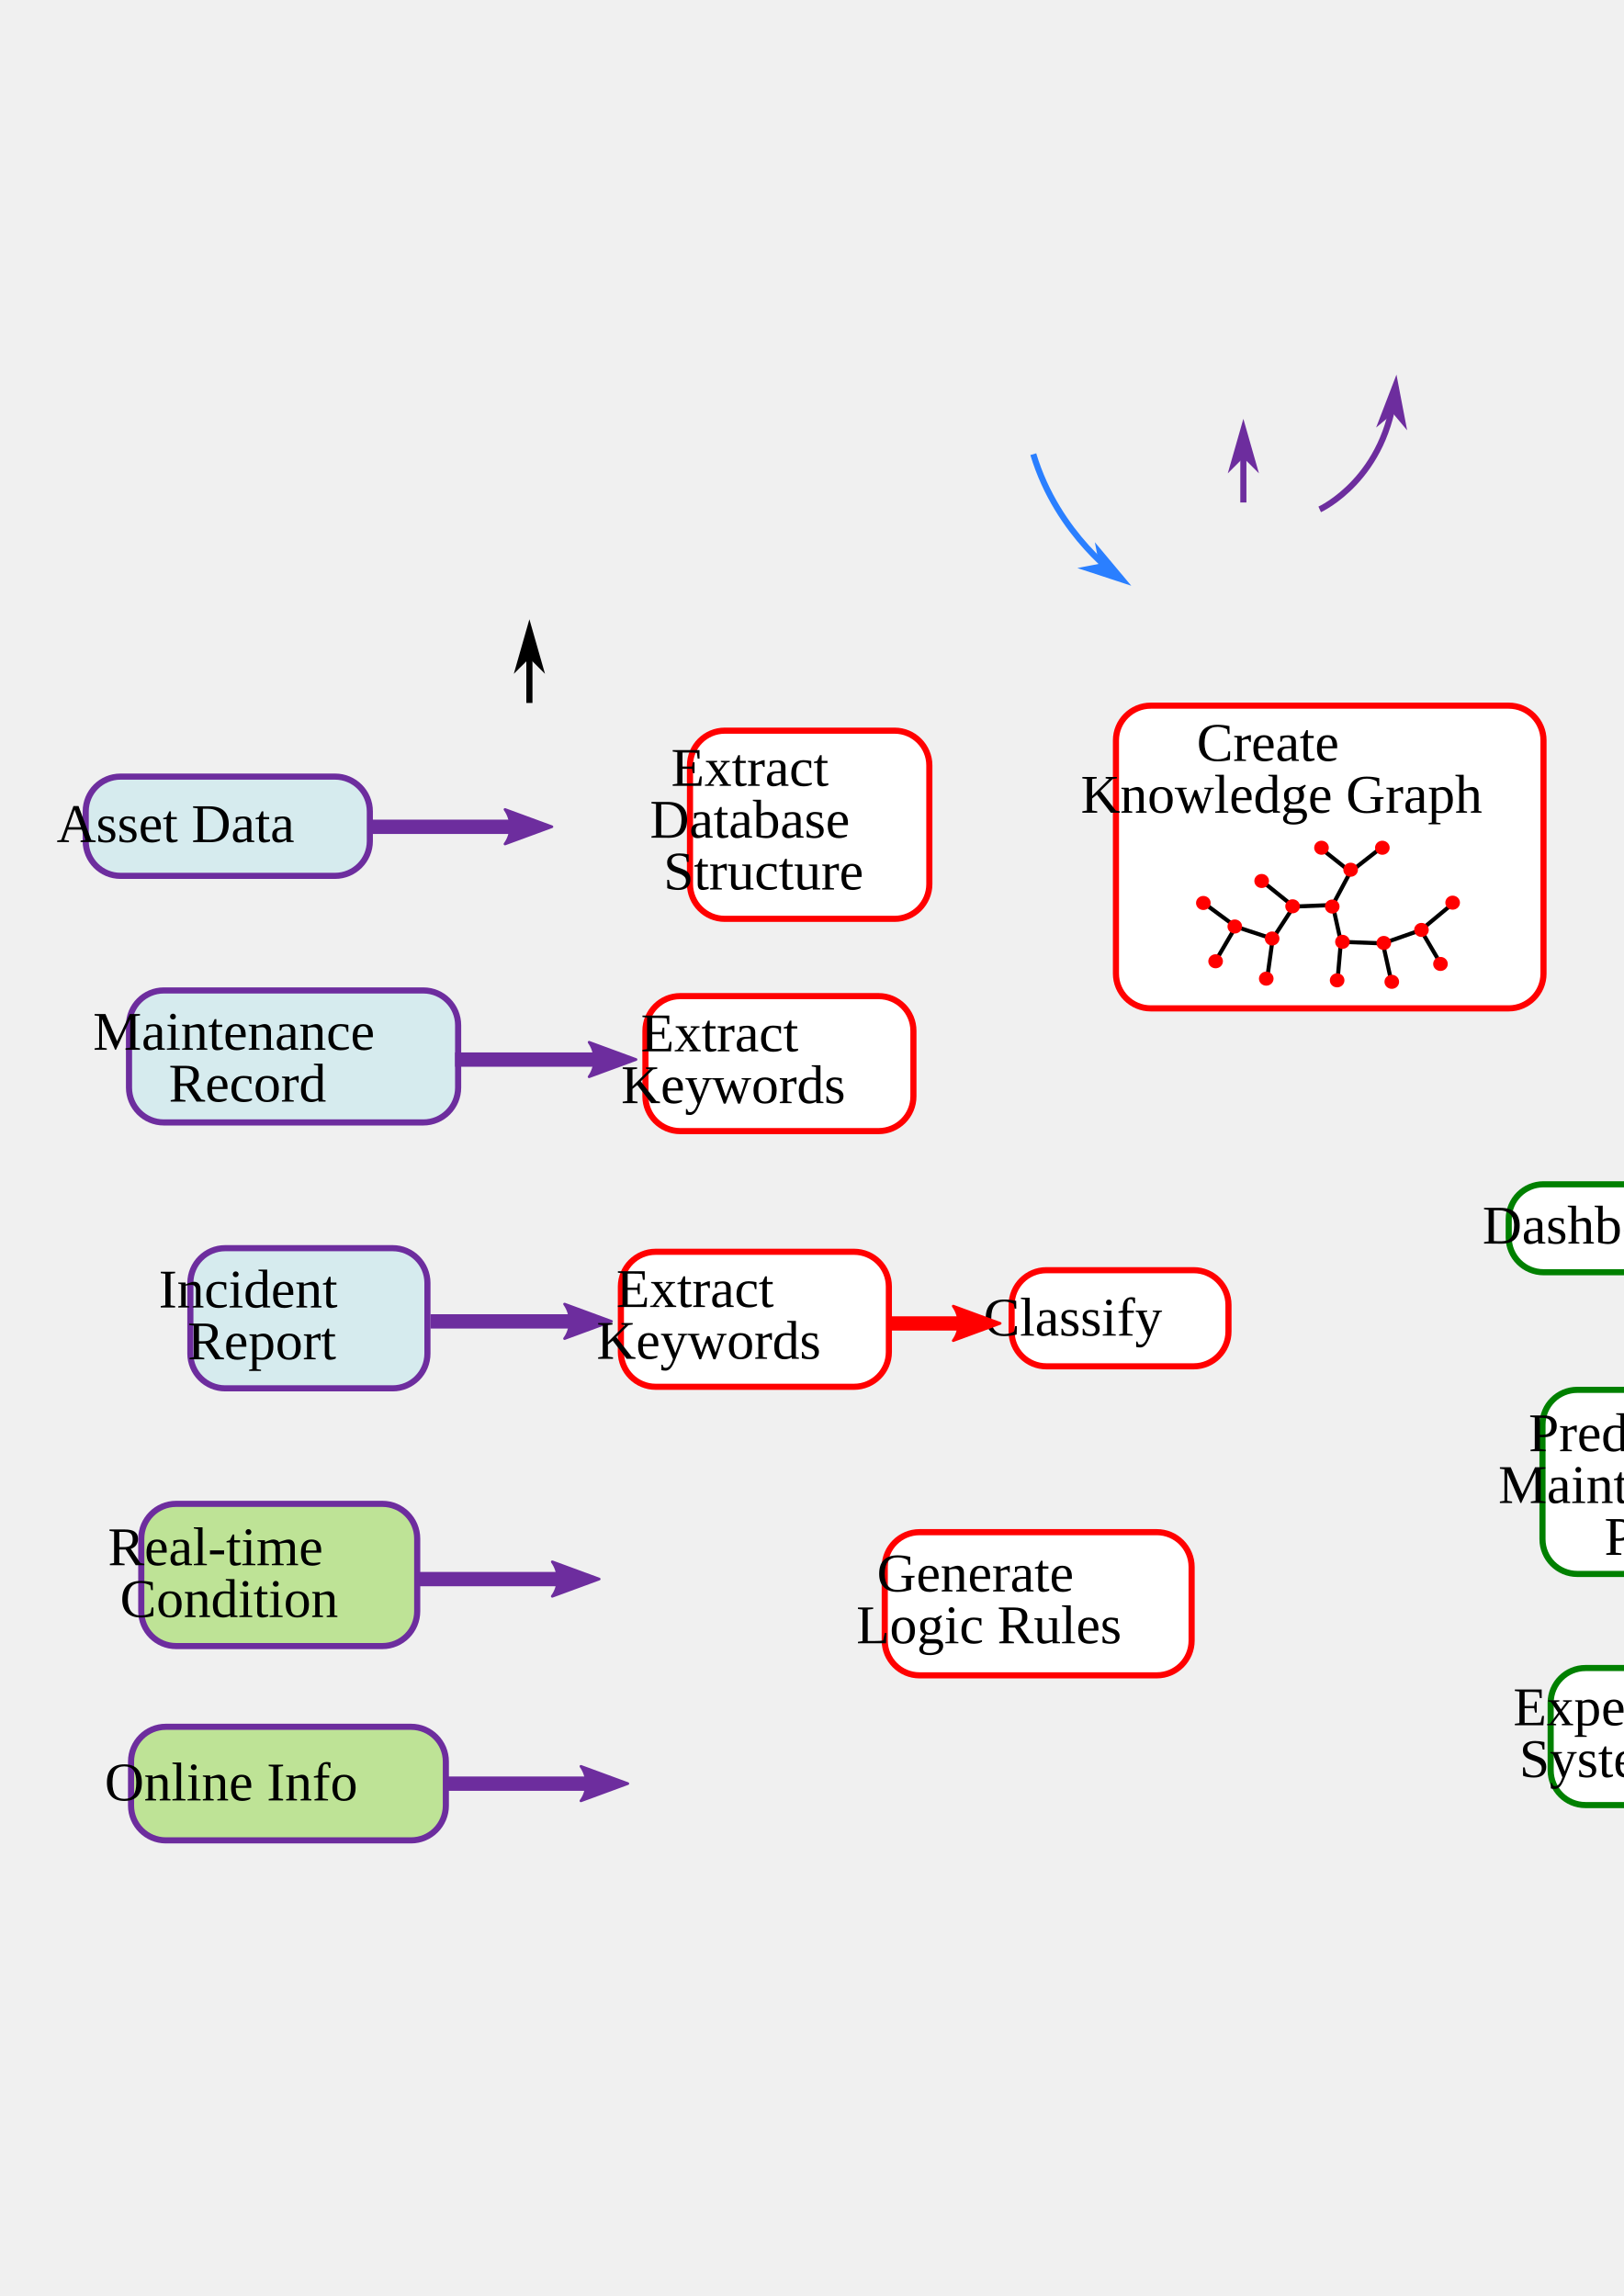
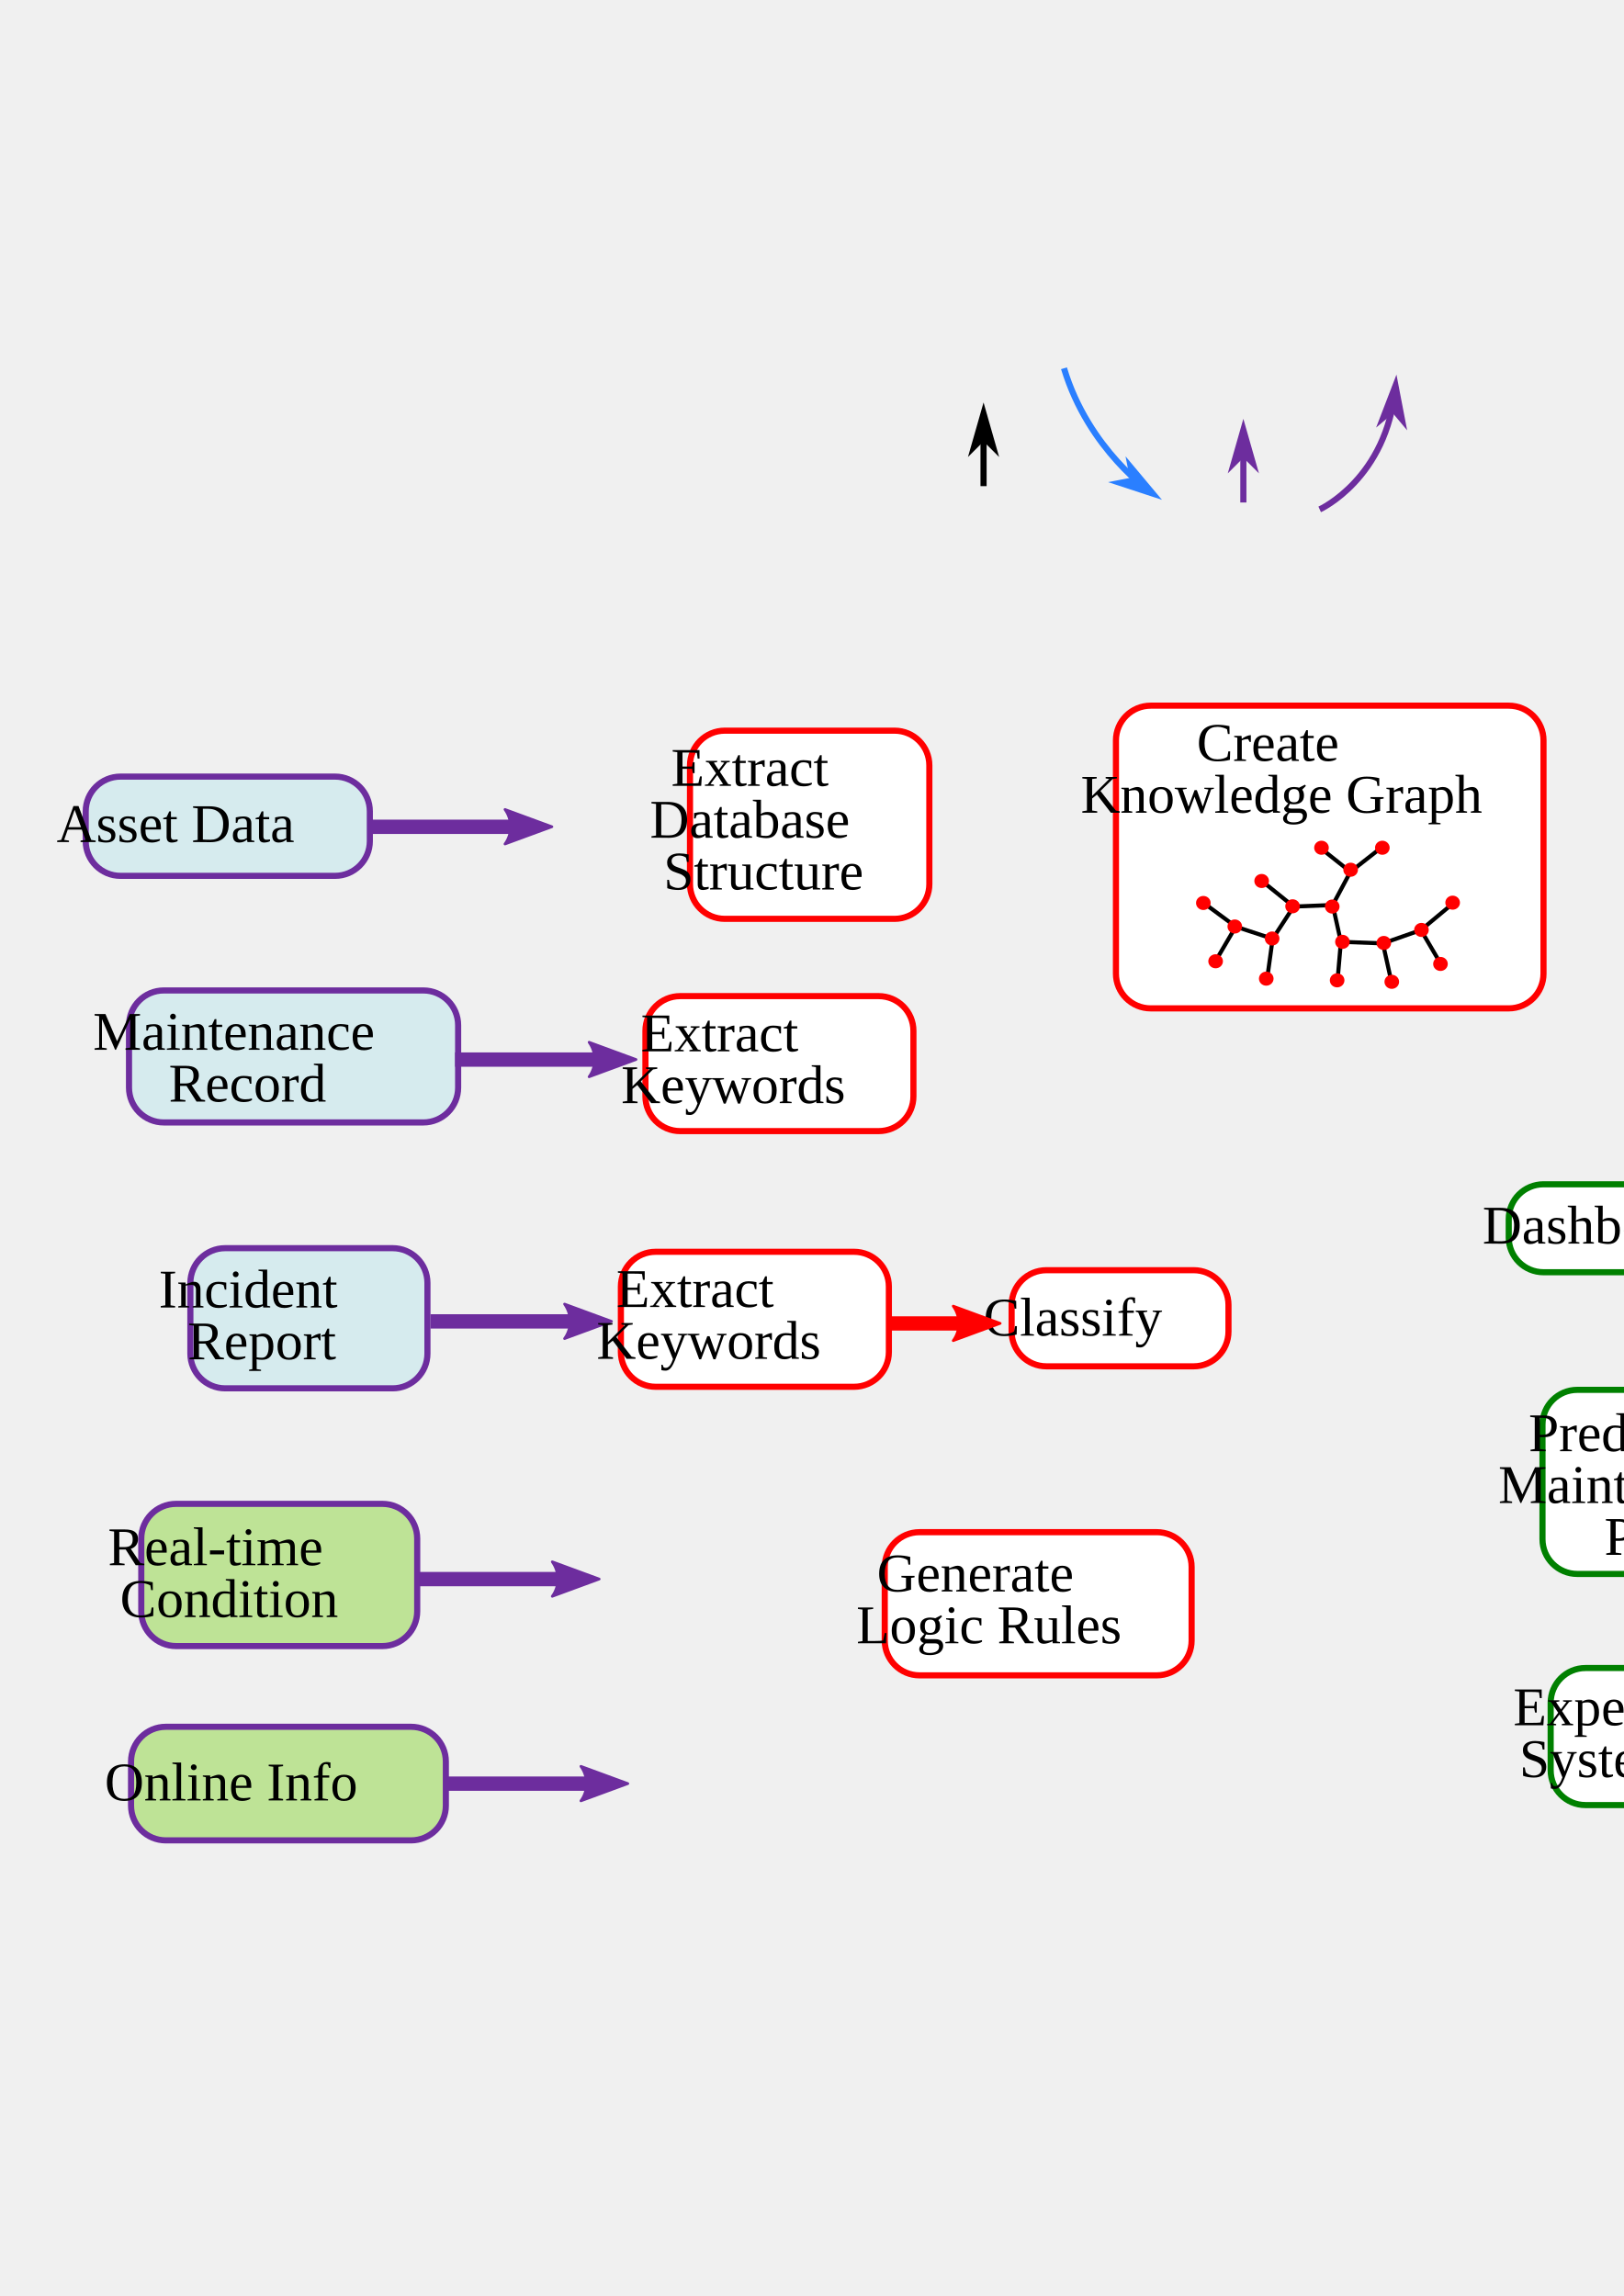
<svg xmlns="http://www.w3.org/2000/svg" width="210mm" height="297mm" viewBox="0 0 210 297" version="1.1" id="svg1285">
  <defs id="defs1279">
    <marker style="overflow:visible;" id="marker3373" refX="0.0" refY="0.0" orient="auto">
      <path transform="scale(0.3) rotate(180) translate(-2.3,0)" d="M 8.719,4.034 L -2.207,0.016 L 8.719,-4.002 C 6.973,-1.63 6.983,1.616 8.719,4.034 z " style="fill-rule:evenodd;stroke-width:0.625;stroke-linejoin:round;stroke:#6d2d9e;stroke-opacity:1;fill:#6d2d9e;fill-opacity:1" id="path3371" />
    </marker>
    <marker style="overflow:visible;" id="marker3291" refX="0.0" refY="0.0" orient="auto">
      <path transform="scale(0.2) rotate(180) translate(6,0)" style="fill-rule:evenodd;stroke:#6d2d9e;stroke-width:1pt;stroke-opacity:1;fill:#6d2d9e;fill-opacity:1" d="M 0.0,0.0 L 5.0,-5.0 L -12.5,0.0 L 5.0,5.0 L 0.0,0.0 z " id="path3289" />
    </marker>
    <marker style="overflow:visible;" id="marker3215" refX="0.0" refY="0.0" orient="auto">
      <path transform="scale(0.3) rotate(180) translate(-2.3,0)" d="M 8.719,4.034 L -2.207,0.016 L 8.719,-4.002 C 6.973,-1.63 6.983,1.616 8.719,4.034 z " style="fill-rule:evenodd;stroke-width:0.625;stroke-linejoin:round;stroke:#6d2d9e;stroke-opacity:1;fill:#6d2d9e;fill-opacity:1" id="path3213" />
    </marker>
    <marker style="overflow:visible;" id="Arrow2Send" refX="0.0" refY="0.0" orient="auto">
      <path transform="scale(0.3) rotate(180) translate(-2.3,0)" d="M 8.719,4.034 L -2.207,0.016 L 8.719,-4.002 C 6.973,-1.63 6.983,1.616 8.719,4.034 z " style="fill-rule:evenodd;stroke-width:0.625;stroke-linejoin:round;stroke:#6d2d9e;stroke-opacity:1;fill:#6d2d9e;fill-opacity:1" id="path2848" />
    </marker>
    <marker style="overflow:visible;" id="Arrow1Send" refX="0.0" refY="0.0" orient="auto">
      <path transform="scale(0.2) rotate(180) translate(6,0)" style="fill-rule:evenodd;stroke:#6d2d9e;stroke-width:1pt;stroke-opacity:1;fill:#6d2d9e;fill-opacity:1" d="M 0.0,0.0 L 5.0,-5.0 L -12.5,0.0 L 5.0,5.0 L 0.0,0.0 z " id="path2830" />
    </marker>
    <marker style="overflow:visible" refX="0" refY="0" orient="auto" id="marker2643">
      <path transform="matrix(-0.4,0,0,-0.4,-4,0)" style="fill:#6d2d9e;fill-opacity:1;fill-rule:evenodd;stroke:#6d2d9e;stroke-width:1pt;stroke-opacity:1" d="M 0,0 5,-5 -12.5,0 5,5 Z" id="path2641" />
    </marker>
    <marker style="overflow:visible" refX="0" refY="0" orient="auto" id="marker2633">
      <path transform="matrix(-0.4,0,0,-0.4,-4,0)" style="fill:#6d2d9e;fill-opacity:1;fill-rule:evenodd;stroke:#6d2d9e;stroke-width:1pt;stroke-opacity:1" d="M 0,0 5,-5 -12.5,0 5,5 Z" id="path2631" />
    </marker>
    <marker style="overflow:visible" id="marker1599-1-7" refX="0" refY="0" orient="auto">
      <path transform="matrix(-0.4,0,0,-0.4,-4,0)" style="fill:#000000;fill-opacity:1;fill-rule:evenodd;stroke:#000000;stroke-width:1pt;stroke-opacity:1" d="M 0,0 5,-5 -12.5,0 5,5 Z" id="path1597-7-5" />
    </marker>
    <marker style="overflow:visible" refX="0" refY="0" orient="auto" id="marker7221-85778">
      <path transform="matrix(-0.4,0,0,-0.4,-4,0)" style="fill:#6d2d9e;fill-opacity:1;fill-rule:evenodd;stroke:#6d2d9e;stroke-width:1pt;stroke-opacity:1" d="M 0,0 5,-5 -12.5,0 5,5 Z" id="path3335" />
    </marker>
    <marker style="overflow:visible" refX="0" refY="0" orient="auto" id="marker7181-73306">
      <path transform="matrix(-0.4,0,0,-0.4,-4,0)" style="fill:#2a7fff;fill-opacity:1;fill-rule:evenodd;stroke:#2a7fff;stroke-width:1pt;stroke-opacity:1" d="M 0,0 5,-5 -12.5,0 5,5 Z" id="path3332" />
    </marker>
    <marker style="overflow:visible" id="marker7221-3-6" refX="0" refY="0" orient="auto">
      <path transform="matrix(-0.4,0,0,-0.4,-4,0)" style="fill:#000000;fill-opacity:1;fill-rule:evenodd;stroke:#000000;stroke-width:1pt;stroke-opacity:1" d="M 0,0 5,-5 -12.5,0 5,5 Z" id="path7219-56-0" />
    </marker>
    <marker style="overflow:visible" id="marker3373-9" refX="0" refY="0" orient="auto">
      <path transform="matrix(-0.3,0,0,-0.3,0.69,0)" d="M 8.719,4.034 -2.207,0.016 8.719,-4.002 c -1.745,2.372 -1.735,5.617 -6e-7,8.035 z" style="fill:#6d2d9e;fill-opacity:1;fill-rule:evenodd;stroke:#6d2d9e;stroke-width:0.625;stroke-linejoin:round;stroke-opacity:1" id="path3371-0" />
    </marker>
    <marker style="overflow:visible" id="marker3373-6" refX="0" refY="0" orient="auto">
      <path transform="matrix(-0.3,0,0,-0.3,0.69,0)" d="M 8.719,4.034 -2.207,0.016 8.719,-4.002 c -1.745,2.372 -1.735,5.617 -6e-7,8.035 z" style="fill:#6d2d9e;fill-opacity:1;fill-rule:evenodd;stroke:#6d2d9e;stroke-width:0.625;stroke-linejoin:round;stroke-opacity:1" id="path3371-7" />
    </marker>
    <marker style="overflow:visible" id="marker3373-4" refX="0" refY="0" orient="auto">
      <path transform="matrix(-0.3,0,0,-0.3,0.69,0)" d="M 8.719,4.034 -2.207,0.016 8.719,-4.002 c -1.745,2.372 -1.735,5.617 -6e-7,8.035 z" style="fill:#6d2d9e;fill-opacity:1;fill-rule:evenodd;stroke:#6d2d9e;stroke-width:0.625;stroke-linejoin:round;stroke-opacity:1" id="path3371-06" />
    </marker>
    <marker style="overflow:visible" id="marker3373-7" refX="0" refY="0" orient="auto">
      <path transform="matrix(-0.3,0,0,-0.3,0.69,0)" d="M 8.719,4.034 -2.207,0.016 8.719,-4.002 c -1.745,2.372 -1.735,5.617 -6e-7,8.035 z" style="fill:#6d2d9e;fill-opacity:1;fill-rule:evenodd;stroke:#6d2d9e;stroke-width:0.625;stroke-linejoin:round;stroke-opacity:1" id="path3371-4" />
    </marker>
    <marker style="overflow:visible" id="marker3373-3" refX="0" refY="0" orient="auto">
      <path transform="matrix(-0.3,0,0,-0.3,0.69,0)" d="M 8.719,4.034 -2.207,0.016 8.719,-4.002 c -1.745,2.372 -1.735,5.617 -6e-7,8.035 z" style="fill:#ff0000;fill-opacity:1;fill-rule:evenodd;stroke:#ff0000;stroke-width:0.625;stroke-linejoin:round;stroke-opacity:1" id="path3371-78" />
    </marker>
  </defs>
  <g id="layer1">
    <g id="g2397" transform="translate(-67.8166,-33.55975)">
      <rect style="vector-effect:none;fill:#d6ebee;fill-opacity:1;stroke:#6d2d9e;stroke-width:0.794;stroke-linecap:butt;stroke-linejoin:round;stroke-miterlimit:4;stroke-dasharray:none;stroke-dashoffset:0;stroke-opacity:1" id="rect481-1-1" width="36.746" height="12.839" x="78.903" y="134.017" ry="4.498" />
      <text xml:space="preserve" style="font-style:normal;font-variant:normal;font-weight:normal;font-stretch:normal;font-size:7.056px;line-height:1.25;font-family:'Times New Roman';-inkscape-font-specification:'Times New Roman, Normal';font-variant-ligatures:normal;font-variant-caps:normal;font-variant-numeric:normal;font-feature-settings:normal;text-align:start;letter-spacing:0px;word-spacing:0px;writing-mode:lr-tb;text-anchor:start;fill:#000000;fill-opacity:1;stroke:none;stroke-width:0.265" x="96.7" y="142.483" id="text485-1-2">
        <tspan x="96.7" y="142.483" style="font-style:normal;font-variant:normal;font-weight:normal;font-stretch:normal;font-size:7.056px;font-family:'Times New Roman';-inkscape-font-specification:'Times New Roman, Normal';font-variant-ligatures:normal;font-variant-caps:normal;font-variant-numeric:normal;font-feature-settings:normal;text-align:center;writing-mode:lr-tb;text-anchor:middle;stroke-width:0.265" id="tspan487-6-7">Asset Data</tspan>
      </text>
    </g>
    <path id="path7169-4" d="m 170.682,65.893 c 0,0 8.731,-3.969 9.79,-15.875" style="font-variation-settings:normal;opacity:1;vector-effect:none;fill:none;fill-opacity:1;stroke:#6d2d9e;stroke-width:0.794;stroke-linecap:butt;stroke-linejoin:round;stroke-miterlimit:4;stroke-dasharray:none;stroke-dashoffset:0;stroke-opacity:1;marker-end:url(#marker7221-85778);stop-color:#000000;stop-opacity:1" />
-     <path id="path7171-7" d="m 133.64,58.75 c 3.175,10.583 11.377,16.14 11.377,16.14" style="fill:none;stroke:#2a7fff;stroke-width:0.794;stroke-linecap:butt;stroke-linejoin:miter;stroke-miterlimit:4;stroke-dasharray:none;stroke-opacity:1;marker-end:url(#marker7181-73306)" />
+     <path id="path7171-7" d="m 137.609,47.637 c 3.175,10.583 11.377,16.14 11.377,16.14" style="fill:none;stroke:#2a7fff;stroke-width:0.794;stroke-linecap:butt;stroke-linejoin:miter;stroke-miterlimit:4;stroke-dasharray:none;stroke-opacity:1;marker-end:url(#marker7181-73306)" />
    <g transform="translate(-0.1897493,-51.67211)" id="g494-9-6-3" style="stroke-width:0.794;stroke-miterlimit:4;stroke-dasharray:none">
      <rect style="opacity:1;vector-effect:none;fill:#ffffff;fill-opacity:1;stroke:#ff0000;stroke-width:0.794;stroke-linecap:butt;stroke-linejoin:round;stroke-miterlimit:4;stroke-dasharray:none;stroke-dashoffset:0;stroke-opacity:1" id="rect481-2-1-6" width="30.956" height="24.342" x="89.429" y="146.188" ry="4.498" />
      <text xml:space="preserve" style="font-style:normal;font-variant:normal;font-weight:normal;font-stretch:normal;font-size:7.056px;line-height:0;font-family:'Times New Roman';-inkscape-font-specification:'Times New Roman, Normal';font-variant-ligatures:normal;font-variant-caps:normal;font-variant-numeric:normal;font-feature-settings:normal;text-align:start;letter-spacing:0px;word-spacing:0px;writing-mode:lr-tb;text-anchor:start;fill:#000000;fill-opacity:1;stroke:none;stroke-width:0.794;stroke-miterlimit:4;stroke-dasharray:none" x="105.109" y="153.331" id="text485-2-1-7">
        <tspan x="105.109" y="153.331" style="line-height:0.95;text-align:center;text-anchor:middle;stroke-width:0.794;stroke-miterlimit:4;stroke-dasharray:none" id="tspan487-8-5-5">Extract</tspan>
        <tspan x="105.109" y="160.034" style="line-height:0.95;text-align:center;text-anchor:middle;stroke-width:0.794;stroke-miterlimit:4;stroke-dasharray:none" id="tspan4408">Database</tspan>
        <tspan x="105.109" y="166.737" style="line-height:0.95;text-align:center;text-anchor:middle;stroke-width:0.794;stroke-miterlimit:4;stroke-dasharray:none" id="tspan4410">Structure</tspan>
      </text>
    </g>
    <path id="path7169-2" d="M 47.976,106.951 H 68.878" style="font-variation-settings:normal;vector-effect:none;fill:none;fill-opacity:1;stroke:#6d2d9e;stroke-width:1.852;stroke-linecap:butt;stroke-linejoin:round;stroke-miterlimit:4;stroke-dasharray:none;stroke-dashoffset:0;stroke-opacity:1;marker-end:url(#marker3373);stop-color:#000000" />
    <path id="path7169-2-3" d="M 160.809,65.003 V 55.742" style="font-variation-settings:normal;vector-effect:none;fill:none;fill-opacity:1;stroke:#6d2d9e;stroke-width:0.794;stroke-linecap:butt;stroke-linejoin:round;stroke-miterlimit:4;stroke-dasharray:none;stroke-dashoffset:0;stroke-opacity:1;marker-end:url(#marker2643);stop-color:#000000" />
-     <g id="g6311-6" transform="translate(-22.42053,-422.0437)">
+     <g id="g6311-6" transform="translate(36.31697,-450.0895)">
      <path id="path7169-2-1" d="m 90.89,512.975 v -9.26" style="fill:none;stroke:#000000;stroke-width:0.794;stroke-linecap:butt;stroke-linejoin:miter;stroke-miterlimit:4;stroke-dasharray:none;stroke-opacity:1;marker-end:url(#marker7221-3-6)" />
    </g>
    <g id="g2397-5" transform="translate(-58.51424,-6.6894)">
      <rect style="vector-effect:none;fill:#d6ebee;fill-opacity:1;stroke:#6d2d9e;stroke-width:0.794;stroke-linecap:butt;stroke-linejoin:round;stroke-miterlimit:4;stroke-dasharray:none;stroke-dashoffset:0;stroke-opacity:1" id="rect481-1-1-4" width="42.567" height="17.073" x="75.199" y="134.81" ry="4.498" />
      <text xml:space="preserve" style="font-style:normal;font-variant:normal;font-weight:normal;font-stretch:normal;font-size:7.056px;line-height:0.95;font-family:'Times New Roman';-inkscape-font-specification:'Times New Roman, Normal';font-variant-ligatures:normal;font-variant-caps:normal;font-variant-numeric:normal;font-feature-settings:normal;text-align:start;letter-spacing:0px;word-spacing:0px;writing-mode:lr-tb;text-anchor:start;fill:#000000;fill-opacity:1;stroke:none;stroke-width:0.265" x="96.7" y="142.483" id="text485-1-2-9">
        <tspan x="96.7" y="142.483" style="font-style:normal;font-variant:normal;font-weight:normal;font-stretch:normal;font-size:7.056px;font-family:'Times New Roman';-inkscape-font-specification:'Times New Roman, Normal';font-variant-ligatures:normal;font-variant-caps:normal;font-variant-numeric:normal;font-feature-settings:normal;text-align:center;writing-mode:lr-tb;text-anchor:middle;stroke-width:0.265" id="tspan487-6-7-2">Maintenance</tspan>
        <tspan x="96.7" y="149.186" style="font-style:normal;font-variant:normal;font-weight:normal;font-stretch:normal;font-size:7.056px;font-family:'Times New Roman';-inkscape-font-specification:'Times New Roman, Normal';font-variant-ligatures:normal;font-variant-caps:normal;font-variant-numeric:normal;font-feature-settings:normal;text-align:center;writing-mode:lr-tb;text-anchor:middle;stroke-width:0.265" id="tspan2578">Record</tspan>
      </text>
    </g>
    <g id="g2397-57" transform="translate(-56.66216,26.6481)">
      <rect style="vector-effect:none;fill:#d6ebee;fill-opacity:1;stroke:#6d2d9e;stroke-width:0.794;stroke-linecap:butt;stroke-linejoin:round;stroke-miterlimit:4;stroke-dasharray:none;stroke-dashoffset:0;stroke-opacity:1" id="rect481-1-1-49" width="30.66" height="18.131" x="81.284" y="134.81" ry="4.498" />
      <text xml:space="preserve" style="font-style:normal;font-variant:normal;font-weight:normal;font-stretch:normal;font-size:7.056px;line-height:0.95;font-family:'Times New Roman';-inkscape-font-specification:'Times New Roman, Normal';font-variant-ligatures:normal;font-variant-caps:normal;font-variant-numeric:normal;font-feature-settings:normal;text-align:start;letter-spacing:0px;word-spacing:0px;writing-mode:lr-tb;text-anchor:start;fill:#000000;fill-opacity:1;stroke:none;stroke-width:0.265" x="96.7" y="142.483" id="text485-1-2-94">
        <tspan x="96.7" y="142.483" style="font-style:normal;font-variant:normal;font-weight:normal;font-stretch:normal;font-size:7.056px;font-family:'Times New Roman';-inkscape-font-specification:'Times New Roman, Normal';font-variant-ligatures:normal;font-variant-caps:normal;font-variant-numeric:normal;font-feature-settings:normal;text-align:center;writing-mode:lr-tb;text-anchor:middle;stroke-width:0.265" id="tspan487-6-7-5">Incident</tspan>
        <tspan x="96.7" y="149.186" style="font-style:normal;font-variant:normal;font-weight:normal;font-stretch:normal;font-size:7.056px;font-family:'Times New Roman';-inkscape-font-specification:'Times New Roman, Normal';font-variant-ligatures:normal;font-variant-caps:normal;font-variant-numeric:normal;font-feature-settings:normal;text-align:center;writing-mode:lr-tb;text-anchor:middle;stroke-width:0.265" id="tspan2580">Report</tspan>
      </text>
    </g>
    <g id="g2397-9" transform="translate(-60.89549,59.9856)">
      <rect style="vector-effect:none;fill:#bee396;fill-opacity:1;stroke:#6d2d9e;stroke-width:0.794;stroke-linecap:butt;stroke-linejoin:round;stroke-miterlimit:4;stroke-dasharray:none;stroke-dashoffset:0;stroke-opacity:1" id="rect481-1-1-3" width="35.687" height="18.396" x="79.167" y="134.546" ry="4.498" />
      <text xml:space="preserve" style="font-style:normal;font-variant:normal;font-weight:normal;font-stretch:normal;font-size:7.056px;line-height:0.95;font-family:'Times New Roman';-inkscape-font-specification:'Times New Roman, Normal';font-variant-ligatures:normal;font-variant-caps:normal;font-variant-numeric:normal;font-feature-settings:normal;text-align:start;letter-spacing:0px;word-spacing:0px;writing-mode:lr-tb;text-anchor:start;fill:#000000;fill-opacity:1;stroke:none;stroke-width:0.265" x="96.7" y="142.483" id="text485-1-2-5">
        <tspan x="96.7" y="142.483" style="font-style:normal;font-variant:normal;font-weight:normal;font-stretch:normal;font-size:7.056px;font-family:'Times New Roman';-inkscape-font-specification:'Times New Roman, Normal';font-variant-ligatures:normal;font-variant-caps:normal;font-variant-numeric:normal;font-feature-settings:normal;text-align:center;writing-mode:lr-tb;text-anchor:middle;stroke-width:0.265" id="tspan487-6-7-7">Real-time</tspan>
        <tspan x="96.7" y="149.186" style="font-style:normal;font-variant:normal;font-weight:normal;font-stretch:normal;font-size:7.056px;font-family:'Times New Roman';-inkscape-font-specification:'Times New Roman, Normal';font-variant-ligatures:normal;font-variant-caps:normal;font-variant-numeric:normal;font-feature-settings:normal;text-align:center;writing-mode:lr-tb;text-anchor:middle;stroke-width:0.265" id="tspan2582">Condition</tspan>
      </text>
    </g>
    <g id="g2397-9-0" transform="translate(-60.63091,90.41268)">
      <rect style="vector-effect:none;fill:#bee396;fill-opacity:1;stroke:#6d2d9e;stroke-width:0.794;stroke-linecap:butt;stroke-linejoin:round;stroke-miterlimit:4;stroke-dasharray:none;stroke-dashoffset:0;stroke-opacity:1" id="rect481-1-1-3-8" width="40.715" height="14.691" x="77.58" y="132.958" ry="4.498" />
      <text xml:space="preserve" style="font-style:normal;font-variant:normal;font-weight:normal;font-stretch:normal;font-size:7.056px;line-height:1.25;font-family:'Times New Roman';-inkscape-font-specification:'Times New Roman, Normal';font-variant-ligatures:normal;font-variant-caps:normal;font-variant-numeric:normal;font-feature-settings:normal;text-align:start;letter-spacing:0px;word-spacing:0px;writing-mode:lr-tb;text-anchor:start;white-space:pre;inline-size:0;fill:#000000;fill-opacity:1;stroke:none;stroke-width:0.265" x="96.7" y="142.483" id="text485-1-2-5-1">
        <tspan x="96.7" y="142.483" style="font-style:normal;font-variant:normal;font-weight:normal;font-stretch:normal;font-size:7.056px;font-family:'Times New Roman';-inkscape-font-specification:'Times New Roman, Normal';font-variant-ligatures:normal;font-variant-caps:normal;font-variant-numeric:normal;font-feature-settings:normal;text-align:center;writing-mode:lr-tb;text-anchor:middle;stroke-width:0.265" id="tspan487-6-7-7-9">Online Info</tspan>
      </text>
    </g>
    <g transform="translate(108.0823,7.535404)" id="g494-9-6-3-9" style="stroke-width:0.794;stroke-miterlimit:4;stroke-dasharray:none">
      <rect style="opacity:1;vector-effect:none;fill:#ffffff;fill-opacity:1;stroke:#008000;stroke-width:0.794;stroke-linecap:butt;stroke-linejoin:round;stroke-miterlimit:4;stroke-dasharray:none;stroke-dashoffset:0;stroke-opacity:1" id="rect481-2-1-6-0" width="35.983" height="11.377" x="87.048" y="145.658" ry="4.498" />
      <text xml:space="preserve" style="font-style:normal;font-variant:normal;font-weight:normal;font-stretch:normal;font-size:7.056px;line-height:1.25;font-family:'Times New Roman';-inkscape-font-specification:'Times New Roman, Normal';font-variant-ligatures:normal;font-variant-caps:normal;font-variant-numeric:normal;font-feature-settings:normal;text-align:start;letter-spacing:0px;word-spacing:0px;writing-mode:lr-tb;text-anchor:start;fill:#000000;fill-opacity:1;stroke:none;stroke-width:0.794;stroke-miterlimit:4;stroke-dasharray:none" x="105.109" y="153.331" id="text485-2-1-7-2">
        <tspan x="105.991" y="153.331" style="text-align:center;text-anchor:middle;stroke-width:0.794;stroke-miterlimit:4;stroke-dasharray:none" id="tspan487-8-5-5-0">Dashboard </tspan>
      </text>
    </g>
    <g transform="translate(114.8292,34.39062)" id="g494-9-6-3-9-2" style="stroke-width:0.794;stroke-miterlimit:4;stroke-dasharray:none">
      <rect style="opacity:1;vector-effect:none;fill:#ffffff;fill-opacity:1;stroke:#008000;stroke-width:0.794;stroke-linecap:butt;stroke-linejoin:round;stroke-miterlimit:4;stroke-dasharray:none;stroke-dashoffset:0;stroke-opacity:1" id="rect481-2-1-6-0-1" width="40.746" height="23.813" x="84.667" y="145.394" ry="4.498" />
      <text xml:space="preserve" style="font-style:normal;font-variant:normal;font-weight:normal;font-stretch:normal;font-size:7.056px;line-height:0.95;font-family:'Times New Roman';-inkscape-font-specification:'Times New Roman, Normal';font-variant-ligatures:normal;font-variant-caps:normal;font-variant-numeric:normal;font-feature-settings:normal;text-align:start;letter-spacing:0px;word-spacing:0px;writing-mode:lr-tb;text-anchor:start;fill:#000000;fill-opacity:1;stroke:none;stroke-width:0.794;stroke-miterlimit:4;stroke-dasharray:none" x="105.109" y="153.331" id="text485-2-1-7-2-2">
        <tspan x="105.109" y="153.331" style="text-align:center;text-anchor:middle;stroke-width:0.794;stroke-miterlimit:4;stroke-dasharray:none" id="tspan487-8-5-5-0-0">Predictive</tspan>
        <tspan x="105.109" y="160.034" style="text-align:center;text-anchor:middle;stroke-width:0.794;stroke-miterlimit:4;stroke-dasharray:none" id="tspan3653">Maintenance</tspan>
        <tspan x="105.991" y="166.737" style="text-align:center;text-anchor:middle;stroke-width:0.794;stroke-miterlimit:4;stroke-dasharray:none" id="tspan3655">Plan </tspan>
      </text>
    </g>
    <g transform="translate(107.95,69.84478)" id="g494-9-6-3-9-7" style="stroke-width:0.794;stroke-miterlimit:4;stroke-dasharray:none">
      <rect style="opacity:1;vector-effect:none;fill:#ffffff;fill-opacity:1;stroke:#008000;stroke-width:0.794;stroke-linecap:butt;stroke-linejoin:round;stroke-miterlimit:4;stroke-dasharray:none;stroke-dashoffset:0;stroke-opacity:1" id="rect481-2-1-6-0-3" width="25.665" height="17.727" x="92.604" y="145.923" ry="4.498" />
      <text xml:space="preserve" style="font-style:normal;font-variant:normal;font-weight:normal;font-stretch:normal;font-size:7.056px;line-height:0.95;font-family:'Times New Roman';-inkscape-font-specification:'Times New Roman, Normal';font-variant-ligatures:normal;font-variant-caps:normal;font-variant-numeric:normal;font-feature-settings:normal;text-align:start;letter-spacing:0px;word-spacing:0px;writing-mode:lr-tb;text-anchor:start;fill:#000000;fill-opacity:1;stroke:none;stroke-width:0.794;stroke-miterlimit:4;stroke-dasharray:none" x="105.109" y="153.331" id="text485-2-1-7-2-1">
        <tspan x="105.109" y="153.331" style="text-align:center;text-anchor:middle;stroke-width:0.794;stroke-miterlimit:4;stroke-dasharray:none" id="tspan487-8-5-5-0-1">Expert</tspan>
        <tspan x="105.991" y="160.034" style="text-align:center;text-anchor:middle;stroke-width:0.794;stroke-miterlimit:4;stroke-dasharray:none" id="tspan3657">System </tspan>
      </text>
    </g>
    <path id="path7169-2-5" d="M 58.854,137.063 H 79.756" style="font-variation-settings:normal;vector-effect:none;fill:none;fill-opacity:1;stroke:#6d2d9e;stroke-width:1.852;stroke-linecap:butt;stroke-linejoin:round;stroke-miterlimit:4;stroke-dasharray:none;stroke-dashoffset:0;stroke-opacity:1;marker-end:url(#marker3373-9);stop-color:#000000" />
    <path id="path7169-2-7" d="M 55.679,170.93 H 76.581" style="font-variation-settings:normal;vector-effect:none;fill:none;fill-opacity:1;stroke:#6d2d9e;stroke-width:1.852;stroke-linecap:butt;stroke-linejoin:round;stroke-miterlimit:4;stroke-dasharray:none;stroke-dashoffset:0;stroke-opacity:1;marker-end:url(#marker3373-6);stop-color:#000000" />
    <path id="path7169-2-4" d="M 54.091,204.267 H 74.993" style="font-variation-settings:normal;vector-effect:none;fill:none;fill-opacity:1;stroke:#6d2d9e;stroke-width:1.852;stroke-linecap:butt;stroke-linejoin:round;stroke-miterlimit:4;stroke-dasharray:none;stroke-dashoffset:0;stroke-opacity:1;marker-end:url(#marker3373-4);stop-color:#000000" />
    <path id="path7169-2-8" d="M 57.795,230.726 H 78.697" style="font-variation-settings:normal;vector-effect:none;fill:none;fill-opacity:1;stroke:#6d2d9e;stroke-width:1.852;stroke-linecap:butt;stroke-linejoin:round;stroke-miterlimit:4;stroke-dasharray:none;stroke-dashoffset:0;stroke-opacity:1;marker-end:url(#marker3373-7);stop-color:#000000" />
    <g transform="translate(-7.276044,15.73749)" id="g494-9-6-3-6" style="stroke-width:0.794;stroke-miterlimit:4;stroke-dasharray:none">
      <rect style="opacity:1;vector-effect:none;fill:#ffffff;fill-opacity:1;stroke:#ff0000;stroke-width:0.794;stroke-linecap:butt;stroke-linejoin:round;stroke-miterlimit:4;stroke-dasharray:none;stroke-dashoffset:0;stroke-opacity:1" id="rect481-2-1-6-4" width="34.66" height="17.462" x="87.577" y="146.188" ry="4.498" />
      <text xml:space="preserve" style="font-style:normal;font-variant:normal;font-weight:normal;font-stretch:normal;font-size:7.056px;line-height:0.95;font-family:'Times New Roman';-inkscape-font-specification:'Times New Roman, Normal';font-variant-ligatures:normal;font-variant-caps:normal;font-variant-numeric:normal;font-feature-settings:normal;text-align:start;letter-spacing:0px;word-spacing:0px;writing-mode:lr-tb;text-anchor:start;fill:#000000;fill-opacity:1;stroke:none;stroke-width:0.794;stroke-miterlimit:4;stroke-dasharray:none" x="105.109" y="153.331" id="text485-2-1-7-6">
        <tspan x="105.109" y="153.331" style="text-align:center;text-anchor:middle;stroke-width:0.794;stroke-miterlimit:4;stroke-dasharray:none" id="tspan487-8-5-5-2">Extract</tspan>
        <tspan x="105.109" y="160.034" style="text-align:center;text-anchor:middle;stroke-width:0.794;stroke-miterlimit:4;stroke-dasharray:none" id="tspan4406">Keywords</tspan>
      </text>
    </g>
    <g transform="translate(39.81979,19.44165)" id="g494-9-6-3-8" style="stroke-width:0.794;stroke-miterlimit:4;stroke-dasharray:none">
      <rect style="opacity:1;vector-effect:none;fill:#ffffff;fill-opacity:1;stroke:#ff0000;stroke-width:0.794;stroke-linecap:butt;stroke-linejoin:round;stroke-miterlimit:4;stroke-dasharray:none;stroke-dashoffset:0;stroke-opacity:1" id="rect481-2-1-6-9" width="28.046" height="12.435" x="91.017" y="144.865" ry="4.498" />
      <text xml:space="preserve" style="font-style:normal;font-variant:normal;font-weight:normal;font-stretch:normal;font-size:7.056px;line-height:1.25;font-family:'Times New Roman';-inkscape-font-specification:'Times New Roman, Normal';font-variant-ligatures:normal;font-variant-caps:normal;font-variant-numeric:normal;font-feature-settings:normal;text-align:start;letter-spacing:0px;word-spacing:0px;writing-mode:lr-tb;text-anchor:start;fill:#000000;fill-opacity:1;stroke:none;stroke-width:0.794;stroke-miterlimit:4;stroke-dasharray:none" x="105.109" y="153.331" id="text485-2-1-7-60">
        <tspan x="105.109" y="153.331" style="text-align:center;text-anchor:middle;stroke-width:0.794;stroke-miterlimit:4;stroke-dasharray:none" id="tspan487-8-5-5-7">Classify</tspan>
      </text>
    </g>
    <g transform="translate(28.96876,52.53549)" id="g494-9-6-3-0" style="stroke-width:0.794;stroke-miterlimit:4;stroke-dasharray:none">
      <rect style="opacity:1;vector-effect:none;fill:#ffffff;fill-opacity:1;stroke:#ff0000;stroke-width:0.794;stroke-linecap:butt;stroke-linejoin:round;stroke-miterlimit:4;stroke-dasharray:none;stroke-dashoffset:0;stroke-opacity:1" id="rect481-2-1-6-1" width="39.688" height="18.521" x="85.46" y="145.658" ry="4.498" />
      <text xml:space="preserve" style="font-style:normal;font-variant:normal;font-weight:normal;font-stretch:normal;font-size:7.056px;line-height:0.95;font-family:'Times New Roman';-inkscape-font-specification:'Times New Roman, Normal';font-variant-ligatures:normal;font-variant-caps:normal;font-variant-numeric:normal;font-feature-settings:normal;text-align:start;letter-spacing:0px;word-spacing:0px;writing-mode:lr-tb;text-anchor:start;fill:#000000;fill-opacity:1;stroke:none;stroke-width:0.794;stroke-miterlimit:4;stroke-dasharray:none" x="105.109" y="153.331" id="text485-2-1-7-0">
        <tspan x="105.109" y="153.331" style="text-align:center;text-anchor:middle;stroke-width:0.794;stroke-miterlimit:4;stroke-dasharray:none" id="tspan487-8-5-5-1">Generate</tspan>
        <tspan x="105.109" y="160.034" style="text-align:center;text-anchor:middle;stroke-width:0.794;stroke-miterlimit:4;stroke-dasharray:none" id="tspan50523">Logic Rules</tspan>
      </text>
    </g>
    <g id="g50975" transform="translate(8.995833,-7.14375)">
      <rect style="vector-effect:none;fill:#ffffff;fill-opacity:1;stroke:#ff0000;stroke-width:0.794;stroke-linecap:butt;stroke-linejoin:round;stroke-miterlimit:4;stroke-dasharray:none;stroke-dashoffset:0;stroke-opacity:1" id="rect481-2-1-6-8" width="55.298" height="39.158" x="135.334" y="98.425" ry="4.498" />
      <text xml:space="preserve" style="font-style:normal;font-variant:normal;font-weight:normal;font-stretch:normal;font-size:7.056px;line-height:0.95;font-family:'Times New Roman';-inkscape-font-specification:'Times New Roman, Normal';font-variant-ligatures:normal;font-variant-caps:normal;font-variant-numeric:normal;font-feature-settings:normal;text-align:start;letter-spacing:0px;word-spacing:0px;writing-mode:lr-tb;text-anchor:start;fill:#000000;fill-opacity:1;stroke:none;stroke-width:0.794;stroke-miterlimit:4;stroke-dasharray:none" x="162.921" y="105.569" id="text485-2-1-7-26">
        <tspan x="162.921" y="105.569" style="text-align:center;text-anchor:middle;stroke-width:0.794;stroke-miterlimit:4;stroke-dasharray:none" id="tspan487-8-5-5-06">Create</tspan>
        <tspan x="162.921" y="112.272" style="text-align:center;text-anchor:middle;stroke-width:0.794;stroke-miterlimit:4;stroke-dasharray:none" id="tspan50521">Knowledge Graph</tspan>
      </text>
      <g id="g1052" transform="matrix(0.5,0,0,0.5,77.16621,91.27607)">
        <path id="path5194-6-37" d="m 138.711,65.106 8.612,6.363" style="fill:none;stroke:#000000;stroke-width:1.058;stroke-linecap:butt;stroke-linejoin:bevel;stroke-miterlimit:4;stroke-dasharray:none;stroke-opacity:1" />
        <path id="path5194-6-5-4" d="m 154.083,59.649 8.215,6.628" style="fill:none;stroke:#000000;stroke-width:1.058;stroke-linecap:butt;stroke-linejoin:bevel;stroke-miterlimit:4;stroke-dasharray:none;stroke-opacity:1" />
        <path id="path5194-6-0-5" d="m 147.324,71.469 9.551,3.142" style="fill:none;stroke:#000000;stroke-width:1.058;stroke-linecap:butt;stroke-linejoin:bevel;stroke-miterlimit:4;stroke-dasharray:none;stroke-opacity:1" />
        <path id="path5194-6-3-25" d="m 169.297,51.182 7.686,6.099" style="fill:none;stroke:#000000;stroke-width:1.058;stroke-linecap:butt;stroke-linejoin:bevel;stroke-miterlimit:4;stroke-dasharray:none;stroke-opacity:1" />
        <path id="path5194-6-6-4" d="m 195.226,72.349 5.437,9.274" style="fill:none;stroke:#000000;stroke-width:1.058;stroke-linecap:butt;stroke-linejoin:bevel;stroke-miterlimit:4;stroke-dasharray:none;stroke-opacity:1" />
        <path id="path5194-6-3-1-7" d="m 174.522,75.392 10.861,0.41" style="fill:none;stroke:#000000;stroke-width:1.058;stroke-linecap:butt;stroke-linejoin:bevel;stroke-miterlimit:4;stroke-dasharray:none;stroke-opacity:1" />
        <path id="path5194-6-3-0-4" d="m 185.383,75.802 9.842,-3.453" style="fill:none;stroke:#000000;stroke-width:1.058;stroke-linecap:butt;stroke-linejoin:bevel;stroke-miterlimit:4;stroke-dasharray:none;stroke-opacity:1" />
        <path id="path5194-6-3-6-4" d="m 195.226,72.349 8.414,-6.998" style="fill:none;stroke:#000000;stroke-width:1.058;stroke-linecap:butt;stroke-linejoin:bevel;stroke-miterlimit:4;stroke-dasharray:none;stroke-opacity:1" />
        <path id="path5194-6-3-3-3" d="m 185.383,75.802 2.381,10.716" style="fill:none;stroke:#000000;stroke-width:1.058;stroke-linecap:butt;stroke-linejoin:bevel;stroke-miterlimit:4;stroke-dasharray:none;stroke-opacity:1" />
        <path id="path5194-6-3-2-0" d="m 174.522,75.392 -0.913,10.464" style="fill:none;stroke:#000000;stroke-width:1.058;stroke-linecap:butt;stroke-linejoin:bevel;stroke-miterlimit:4;stroke-dasharray:none;stroke-opacity:1" />
        <path id="path5194-6-3-06-7" d="m 172.406,65.867 2.117,9.525" style="fill:none;stroke:#000000;stroke-width:1.058;stroke-linecap:butt;stroke-linejoin:bevel;stroke-miterlimit:4;stroke-dasharray:none;stroke-opacity:1" />
        <path id="path5194-6-3-15-8" d="m 162.298,66.277 10.107,-0.41" style="fill:none;stroke:#000000;stroke-width:1.058;stroke-linecap:butt;stroke-linejoin:bevel;stroke-miterlimit:4;stroke-dasharray:none;stroke-opacity:1" />
        <path id="path5194-6-3-5-6" d="m 176.983,57.281 -4.577,8.586" style="fill:none;stroke:#000000;stroke-width:1.058;stroke-linecap:butt;stroke-linejoin:bevel;stroke-miterlimit:4;stroke-dasharray:none;stroke-opacity:1" />
        <path id="path5194-6-3-4-8" d="m 185.106,50.918 -8.123,6.363" style="fill:none;stroke:#000000;stroke-width:1.058;stroke-linecap:butt;stroke-linejoin:bevel;stroke-miterlimit:4;stroke-dasharray:none;stroke-opacity:1" />
        <path id="path5194-6-3-7-8" d="m 162.298,66.277 -5.424,8.334" style="fill:none;stroke:#000000;stroke-width:1.058;stroke-linecap:butt;stroke-linejoin:bevel;stroke-miterlimit:4;stroke-dasharray:none;stroke-opacity:1" />
        <path id="path5194-6-3-65-4" d="m 156.875,74.611 -1.521,10.98" style="fill:none;stroke:#000000;stroke-width:1.058;stroke-linecap:butt;stroke-linejoin:bevel;stroke-miterlimit:4;stroke-dasharray:none;stroke-opacity:1" />
        <path id="path5194-6-3-69-3" d="m 147.324,71.469 -5.332,9.095" style="fill:none;stroke:#000000;stroke-width:1.058;stroke-linecap:butt;stroke-linejoin:bevel;stroke-miterlimit:4;stroke-dasharray:none;stroke-opacity:1" />
        <ellipse ry="1.455" rx="1.528" cy="85.36" cx="173.55" id="path5142-92-1" style="fill:#ff0000;fill-opacity:1;fill-rule:nonzero;stroke:#ff0000;stroke-width:0.728;stroke-miterlimit:4;stroke-dasharray:none;stroke-opacity:1" />
        <ellipse ry="1.455" rx="1.528" cy="85.743" cx="187.686" id="path5142-3-0-49" style="fill:#ff0000;fill-opacity:1;fill-rule:nonzero;stroke:#ff0000;stroke-width:0.728;stroke-miterlimit:4;stroke-dasharray:none;stroke-opacity:1" />
        <ellipse ry="1.455" rx="1.528" cy="65.265" cx="203.428" id="path5142-7-3-2" style="fill:#ff0000;fill-opacity:1;fill-rule:nonzero;stroke:#ff0000;stroke-width:0.728;stroke-miterlimit:4;stroke-dasharray:none;stroke-opacity:1" />
        <ellipse ry="1.455" rx="1.528" cy="75.689" cx="185.622" id="path5142-5-7-0" style="fill:#ff0000;fill-opacity:1;fill-rule:nonzero;stroke:#ff0000;stroke-width:0.728;stroke-miterlimit:4;stroke-dasharray:none;stroke-opacity:1" />
        <ellipse ry="1.455" rx="1.528" cy="72.316" cx="195.359" id="path5142-9-5-6" style="fill:#ff0000;fill-opacity:1;fill-rule:nonzero;stroke:#ff0000;stroke-width:0.728;stroke-miterlimit:4;stroke-dasharray:none;stroke-opacity:1" />
        <ellipse ry="1.455" rx="1.528" cy="81.116" cx="200.279" id="path5142-2-6-5-9-8" style="fill:#ff0000;fill-opacity:1;fill-rule:nonzero;stroke:#ff0000;stroke-width:0.728;stroke-miterlimit:4;stroke-dasharray:none;stroke-opacity:1" />
        <ellipse ry="1.455" rx="1.528" cy="75.398" cx="174.926" id="path5142-3-0-2-9" style="fill:#ff0000;fill-opacity:1;fill-rule:nonzero;stroke:#ff0000;stroke-width:0.728;stroke-miterlimit:4;stroke-dasharray:none;stroke-opacity:1" />
        <ellipse ry="1.455" rx="1.528" cy="66.27" cx="172.28" id="path5142-3-0-28-2" style="fill:#ff0000;fill-opacity:1;fill-rule:nonzero;stroke:#ff0000;stroke-width:0.728;stroke-miterlimit:4;stroke-dasharray:none;stroke-opacity:1" />
        <ellipse ry="1.455" rx="1.528" cy="56.745" cx="177.042" id="path5142-3-0-9-6" style="fill:#ff0000;fill-opacity:1;fill-rule:nonzero;stroke:#ff0000;stroke-width:0.728;stroke-miterlimit:4;stroke-dasharray:none;stroke-opacity:1" />
        <ellipse ry="1.455" rx="1.528" cy="51.057" cx="185.244" id="path5142-3-0-7-6" style="fill:#ff0000;fill-opacity:1;fill-rule:nonzero;stroke:#ff0000;stroke-width:0.728;stroke-miterlimit:4;stroke-dasharray:none;stroke-opacity:1" />
        <ellipse ry="1.455" rx="1.528" cy="51.057" cx="169.502" id="path5142-3-0-3-4" style="fill:#ff0000;fill-opacity:1;fill-rule:nonzero;stroke:#ff0000;stroke-width:0.728;stroke-miterlimit:4;stroke-dasharray:none;stroke-opacity:1" />
        <ellipse ry="1.455" rx="1.528" cy="59.656" cx="154.024" id="path5142-3-0-6-9" style="fill:#ff0000;fill-opacity:1;fill-rule:nonzero;stroke:#ff0000;stroke-width:0.728;stroke-miterlimit:4;stroke-dasharray:none;stroke-opacity:1" />
        <ellipse ry="1.455" rx="1.528" cy="66.204" cx="162.027" id="path5142-3-0-1-5" style="fill:#ff0000;fill-opacity:1;fill-rule:nonzero;stroke:#ff0000;stroke-width:0.728;stroke-miterlimit:4;stroke-dasharray:none;stroke-opacity:1" />
        <ellipse ry="1.455" rx="1.528" cy="74.538" cx="156.736" id="path5142-3-0-29-0" style="fill:#ff0000;fill-opacity:1;fill-rule:nonzero;stroke:#ff0000;stroke-width:0.728;stroke-miterlimit:4;stroke-dasharray:none;stroke-opacity:1" />
        <ellipse ry="1.455" rx="1.528" cy="84.923" cx="155.214" id="path5142-3-0-31-4" style="fill:#ff0000;fill-opacity:1;fill-rule:nonzero;stroke:#ff0000;stroke-width:0.728;stroke-miterlimit:4;stroke-dasharray:none;stroke-opacity:1" />
        <ellipse ry="1.455" rx="1.528" cy="71.429" cx="147.078" id="path5142-3-0-94-8" style="fill:#ff0000;fill-opacity:1;fill-rule:nonzero;stroke:#ff0000;stroke-width:0.728;stroke-miterlimit:4;stroke-dasharray:none;stroke-opacity:1" />
        <ellipse ry="1.455" rx="1.528" cy="80.425" cx="142.117" id="path5142-3-0-78-7" style="fill:#ff0000;fill-opacity:1;fill-rule:nonzero;stroke:#ff0000;stroke-width:0.728;stroke-miterlimit:4;stroke-dasharray:none;stroke-opacity:1" />
        <ellipse ry="1.455" rx="1.528" cy="65.344" cx="138.942" id="path5142-3-0-4-1" style="fill:#ff0000;fill-opacity:1;fill-rule:nonzero;stroke:#ff0000;stroke-width:0.728;stroke-miterlimit:4;stroke-dasharray:none;stroke-opacity:1" />
      </g>
    </g>
    <path id="path7169-2-86" d="m 114.945,171.194 h 11.906" style="font-variation-settings:normal;vector-effect:none;fill:none;fill-opacity:1;stroke:#ff0000;stroke-width:1.852;stroke-linecap:butt;stroke-linejoin:round;stroke-miterlimit:4;stroke-dasharray:none;stroke-dashoffset:0;stroke-opacity:1;marker-end:url(#marker3373-3);stop-color:#000000" />
    <g transform="translate(-4.101046,-17.33543)" id="g494-9-6-3-6-0" style="stroke-width:0.794;stroke-miterlimit:4;stroke-dasharray:none">
      <rect style="opacity:1;vector-effect:none;fill:#ffffff;fill-opacity:1;stroke:#ff0000;stroke-width:0.794;stroke-linecap:butt;stroke-linejoin:round;stroke-miterlimit:4;stroke-dasharray:none;stroke-dashoffset:0;stroke-opacity:1" id="rect481-2-1-6-4-4" width="34.66" height="17.462" x="87.577" y="146.188" ry="4.498" />
      <text xml:space="preserve" style="font-style:normal;font-variant:normal;font-weight:normal;font-stretch:normal;font-size:7.056px;line-height:0.95;font-family:'Times New Roman';-inkscape-font-specification:'Times New Roman, Normal';font-variant-ligatures:normal;font-variant-caps:normal;font-variant-numeric:normal;font-feature-settings:normal;text-align:start;letter-spacing:0px;word-spacing:0px;writing-mode:lr-tb;text-anchor:start;fill:#000000;fill-opacity:1;stroke:none;stroke-width:0.794;stroke-miterlimit:4;stroke-dasharray:none" x="105.109" y="153.331" id="text485-2-1-7-6-6">
        <tspan x="105.109" y="153.331" style="text-align:center;text-anchor:middle;stroke-width:0.794;stroke-miterlimit:4;stroke-dasharray:none" id="tspan487-8-5-5-2-7">Extract</tspan>
        <tspan x="105.109" y="160.034" style="text-align:center;text-anchor:middle;stroke-width:0.794;stroke-miterlimit:4;stroke-dasharray:none" id="tspan4406-6">Keywords</tspan>
      </text>
    </g>
  </g>
</svg>
